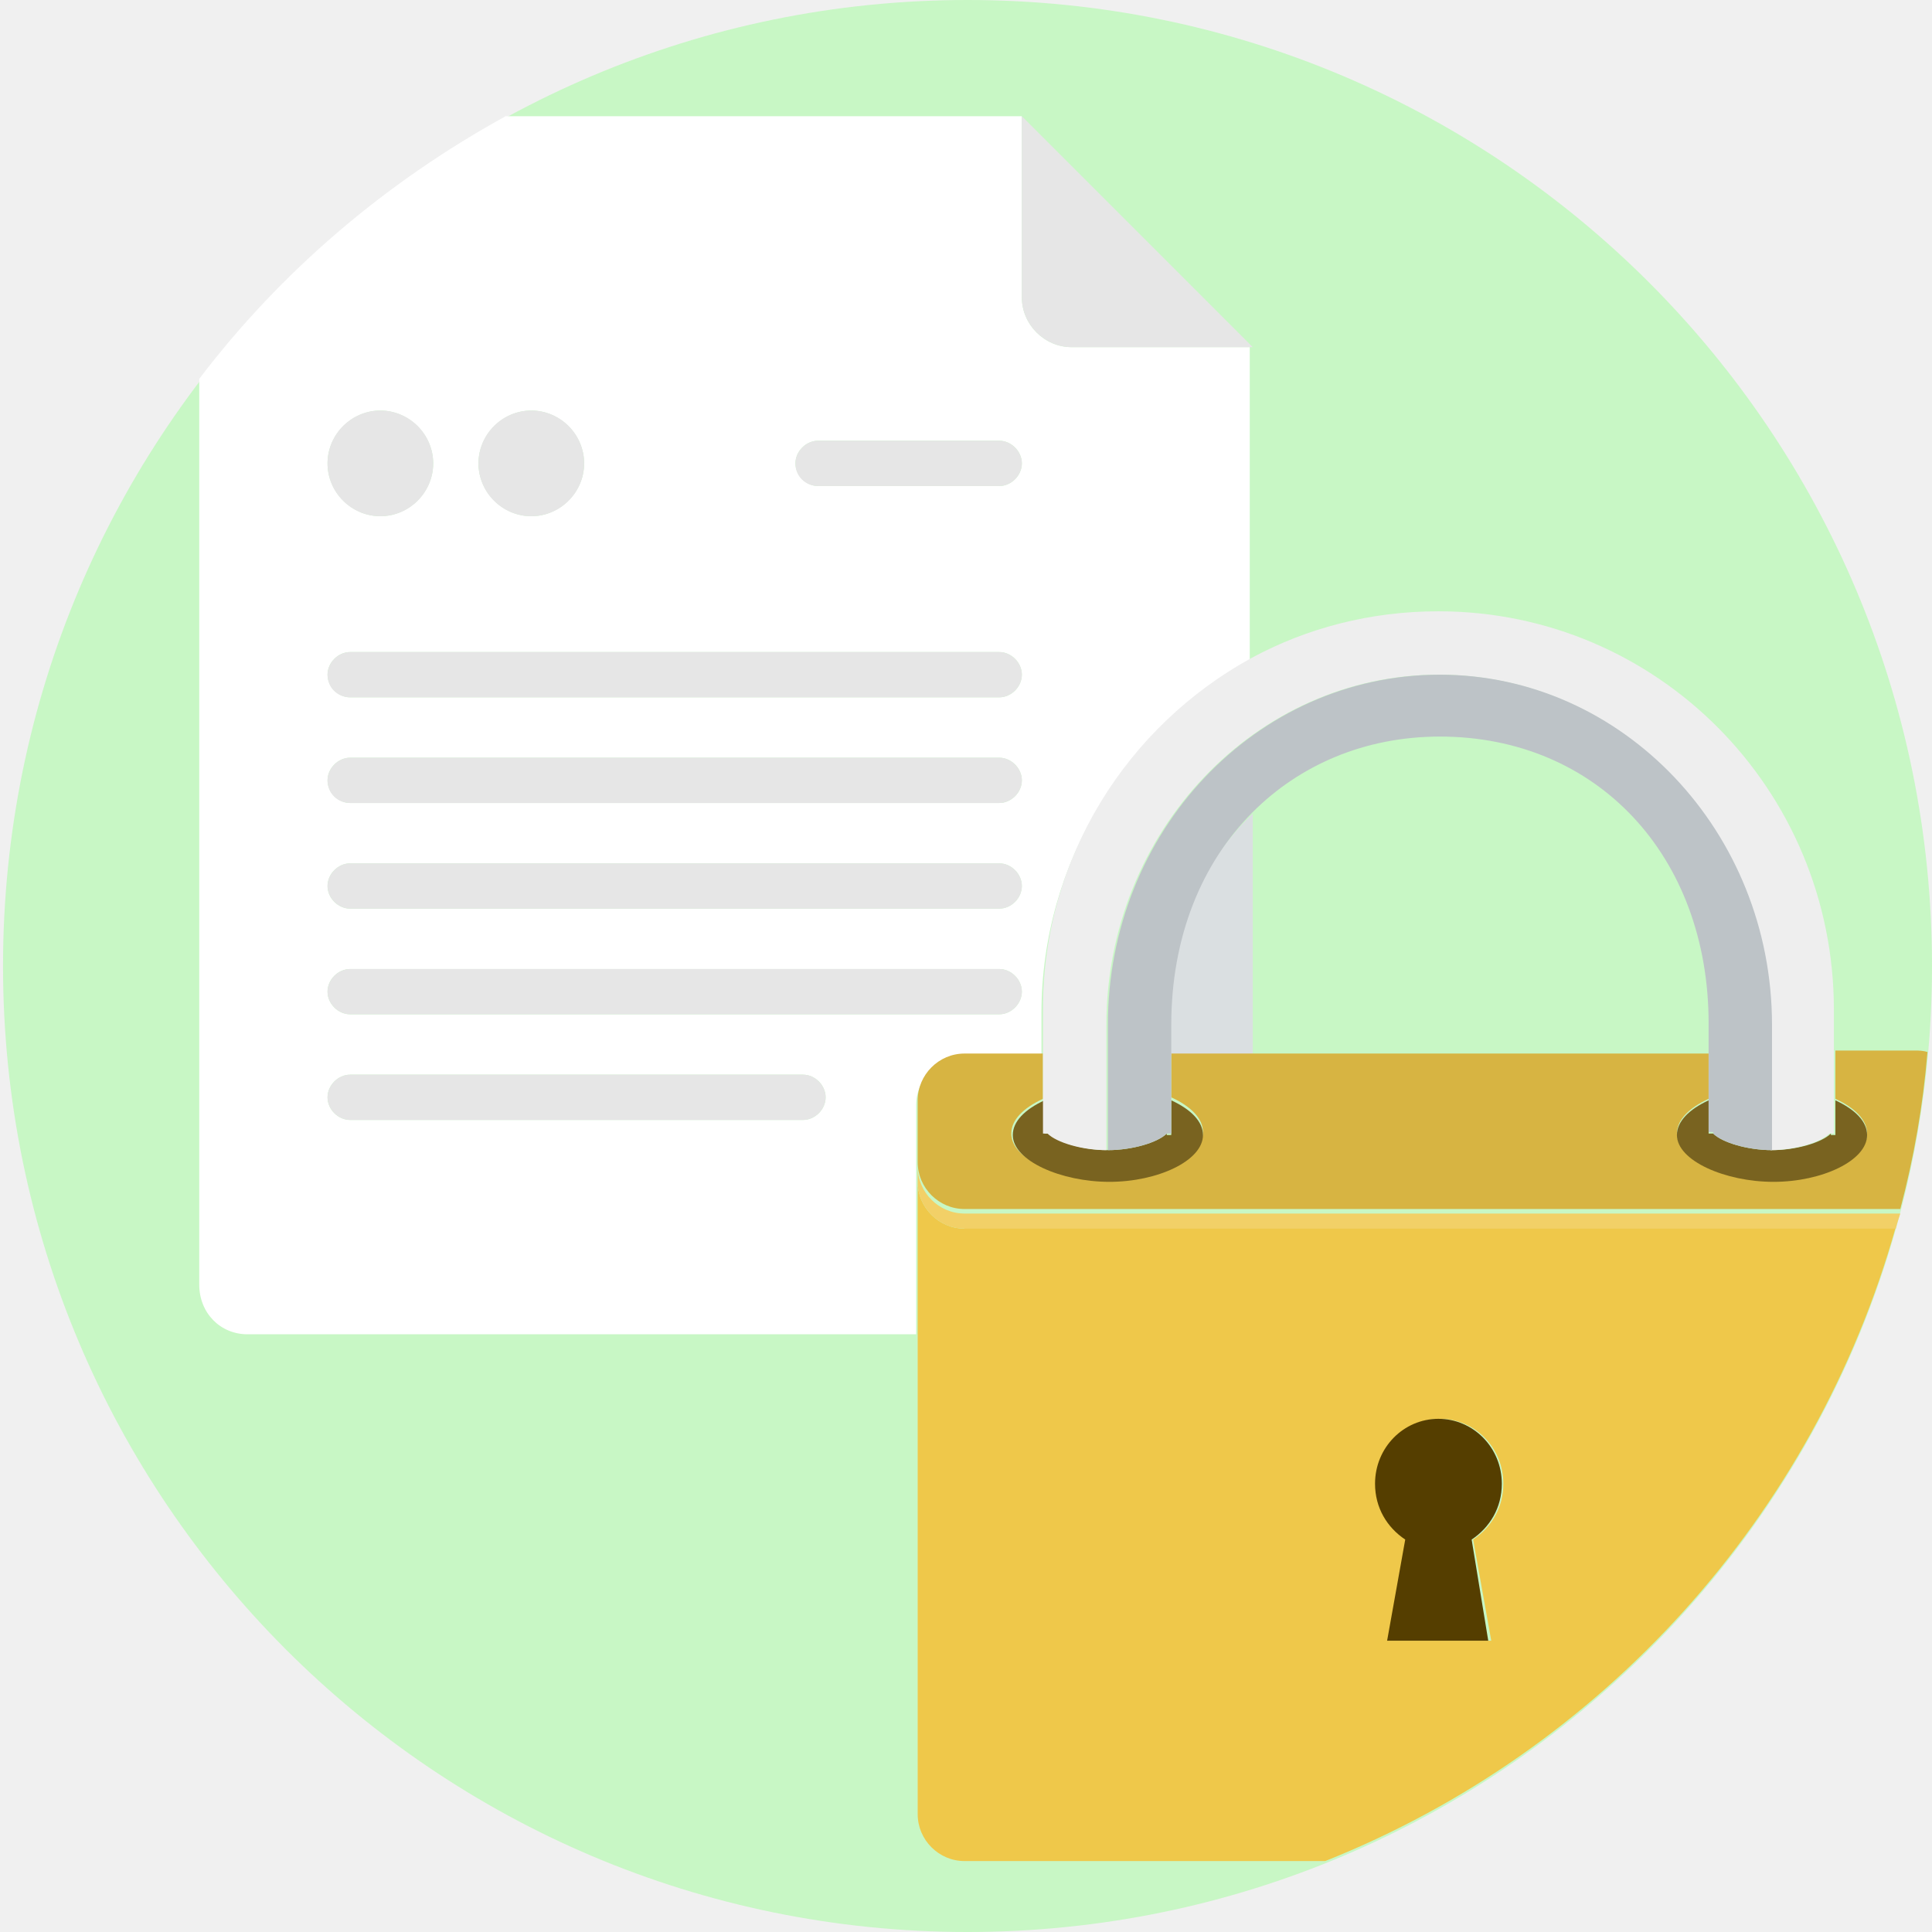
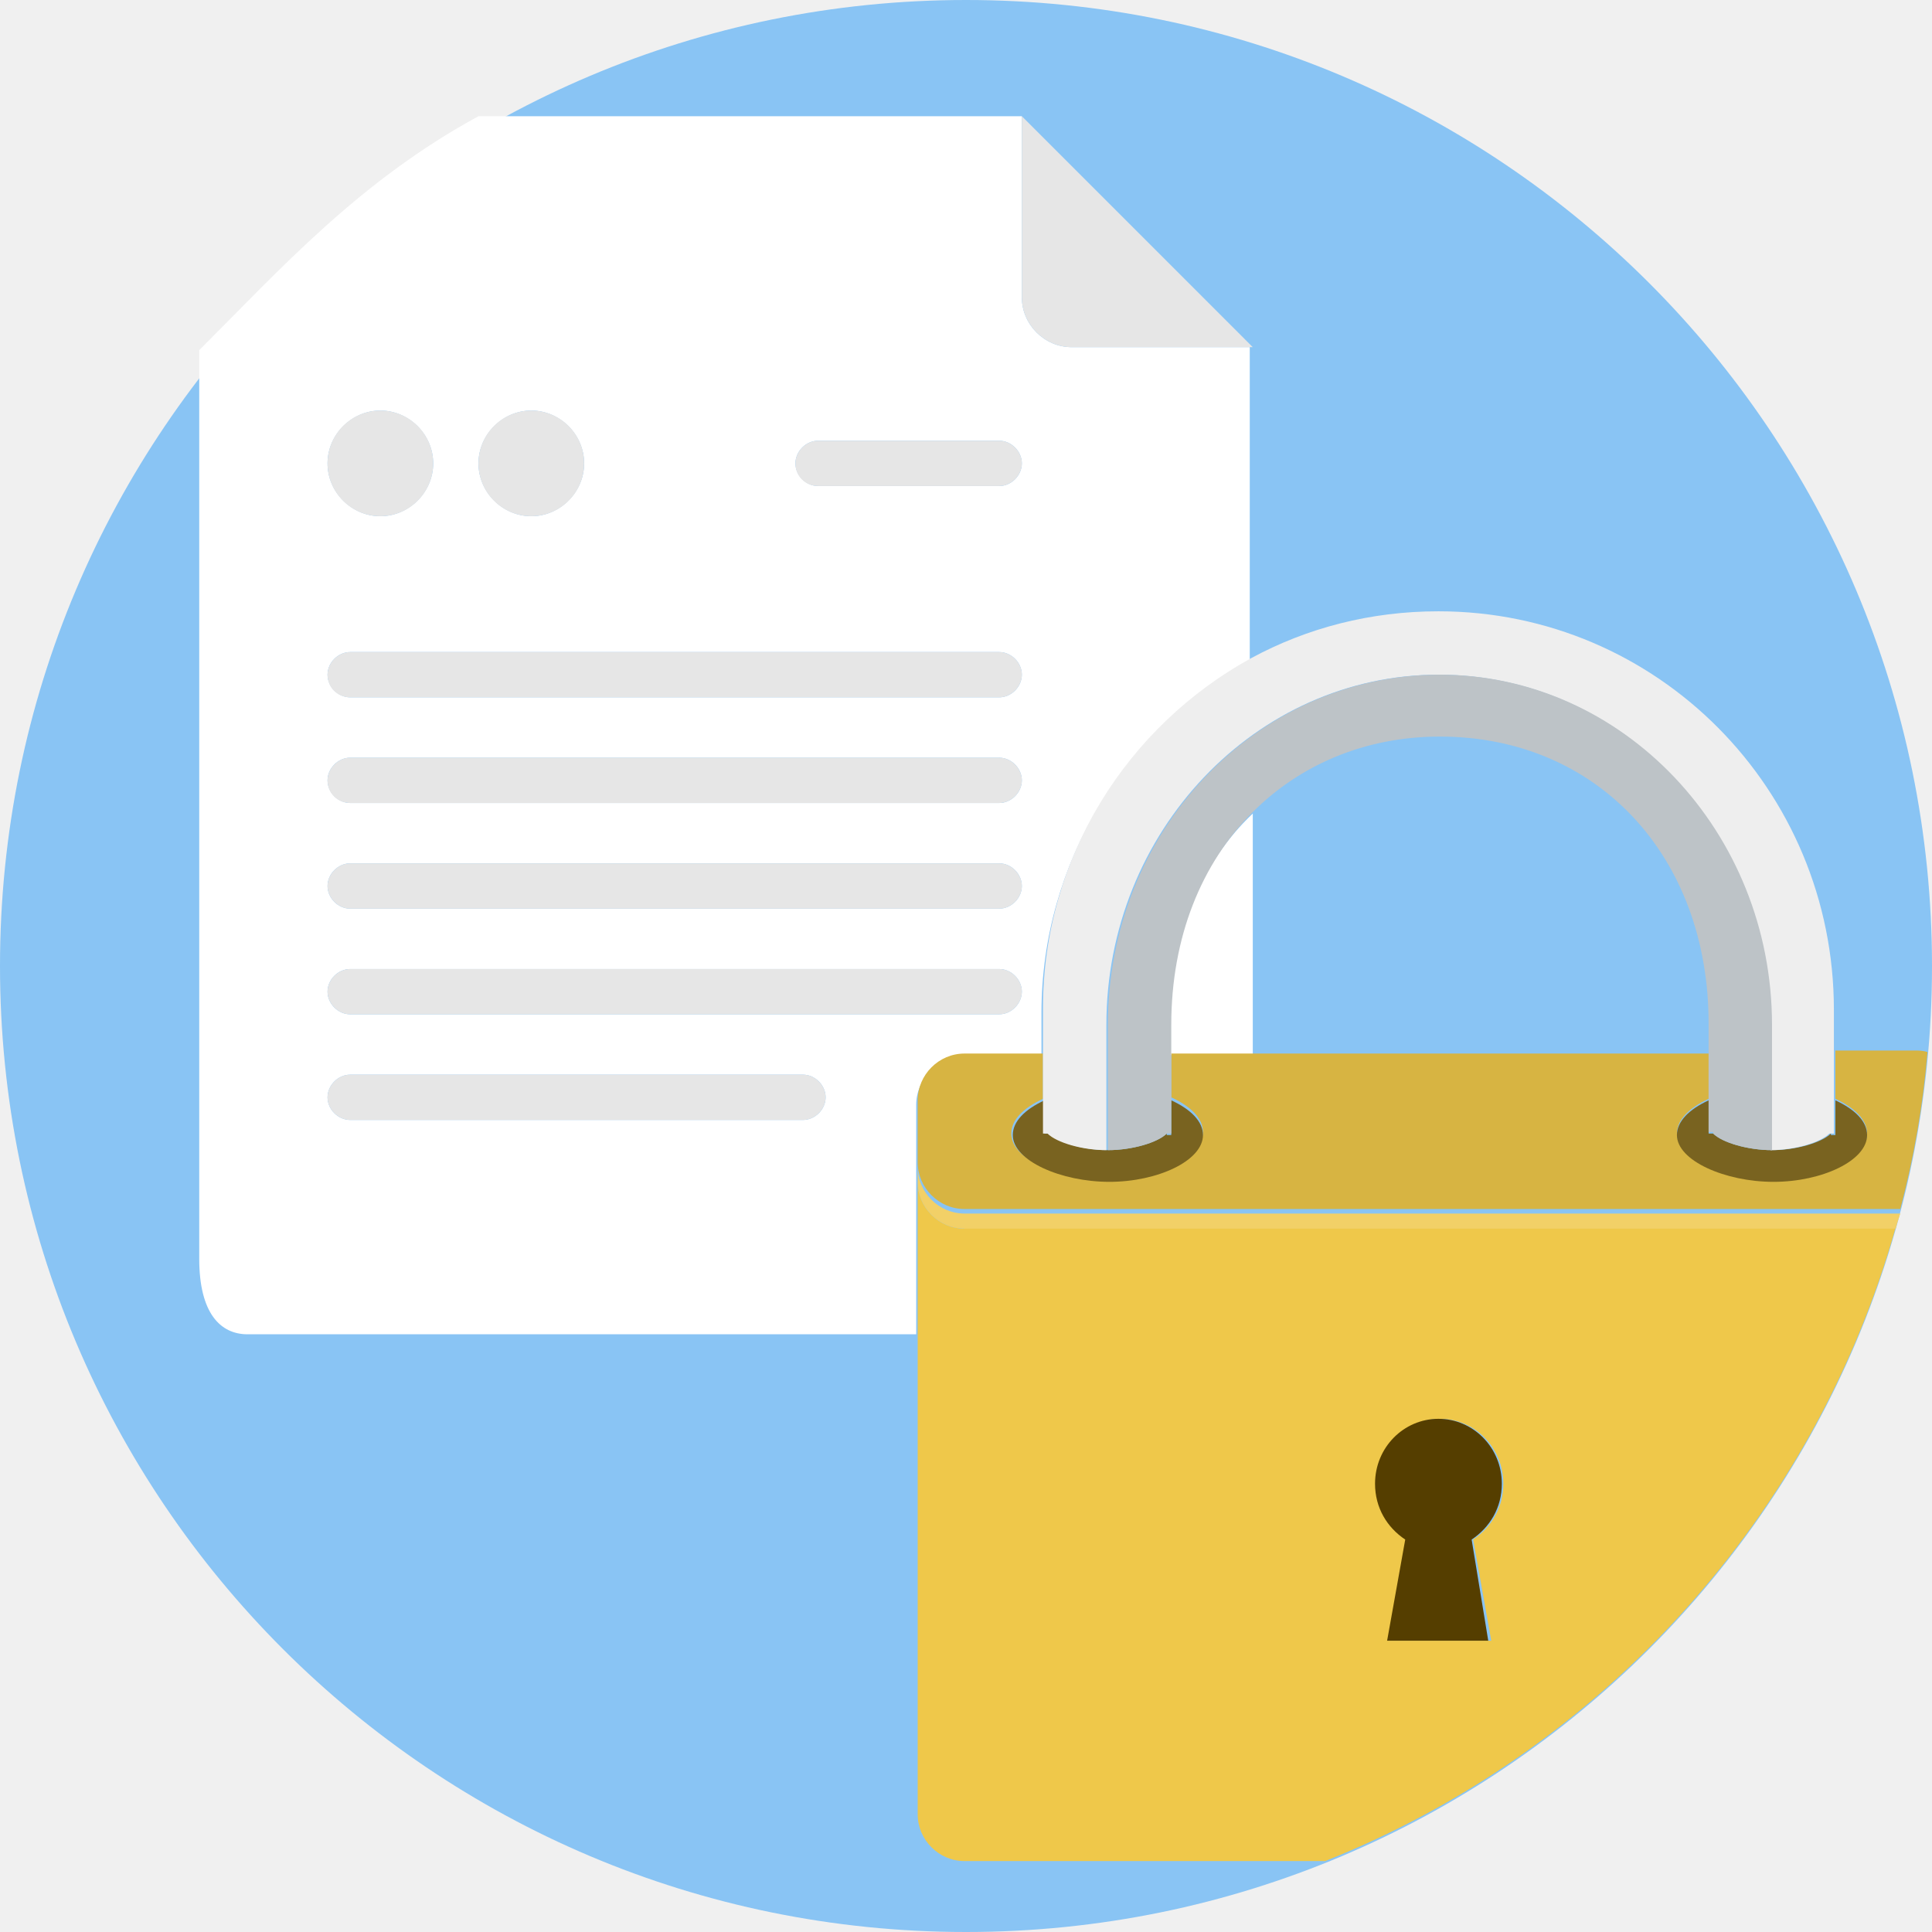
<svg xmlns="http://www.w3.org/2000/svg" version="1.1" x="0px" y="0px" viewBox="0 0 128 128" enable-background="new 0 0 128 128" xml:space="preserve">
  <g id="Layer_1">
-     <ellipse fill="#C8F7C5" cx="64.1" cy="64" rx="63.9" ry="64" />
+     <circle fill="#89C4F4" cx="64" cy="64" r="64" />
    <g>
      <path fill="none" d="M95.4,48.9c-5,0-9.3,1.8-12.4,5v16h30.3v-2C113.2,56.8,105.8,48.9,95.4,48.9z" />
      <path fill="none" d="M63.9,123.4c-1.7,0-3.1-1.4-3.1-3.1V88.4H16.4c-1.8,0-3.3-1.5-3.3-3.3v-60C4.9,35.9,0,49.4,0,64    c0,35.3,28.7,64,64,64c8.4,0,16.4-1.6,23.8-4.6H63.9z" />
      <path fill="none" d="M70.1,10.1C74.4,14.4,83,23,83,23v20.6c3.7-2,7.9-3.1,12.4-3.1c14.5,0,26.2,11.8,26.2,26.4v3h5.2    c0.3,0,0.6,0.1,0.9,0.1c0.2-2,0.3-4,0.3-6c0-35.3-28.7-64-64-64C52.9,0,42.5,2.8,33.5,7.7h34.2L70.1,10.1z" />
-       <path fill="#DADFE1" d="M77.5,67.9v2H83v-16C79.5,57.2,77.5,62.1,77.5,67.9z" />
+       <path fill="#FFFFFF" d="M77.5,67.9v2H83v-16C79.5,57.2,77.5,62.1,77.5,67.9z" />
      <path fill="#2CA4D5" d="M70.1,10.1L83,23C83,23,74.4,14.4,70.1,10.1z" />
-       <path fill="#FFFFFF" d="M16.4,88.4h44.3V78.3v-1v-3.1v-1c0-1.7,1.4-3.1,3.1-3.1h5.2v-3c0-10,5.6-18.8,13.8-23.2V23    c0.1,0-1.5,0-3.3,0H71c-1.8,0-3.3-1.5-3.3-3.3v-12H33.5C25.5,12.1,18.6,18,13.2,25.1v60C13.2,87,14.6,88.4,16.4,88.4z M54.2,29.2    h12c0.8,0,1.5,0.7,1.5,1.5c0,0.8-0.7,1.5-1.5,1.5h-12c-0.8,0-1.5-0.7-1.5-1.5C52.7,29.9,53.4,29.2,54.2,29.2z M35.2,27.2    c1.9,0,3.5,1.6,3.5,3.5c0,1.9-1.6,3.5-3.5,3.5s-3.5-1.6-3.5-3.5C31.7,28.8,33.3,27.2,35.2,27.2z M25.2,27.2c1.9,0,3.5,1.6,3.5,3.5    c0,1.9-1.6,3.5-3.5,3.5s-3.5-1.6-3.5-3.5C21.7,28.8,23.3,27.2,25.2,27.2z M23.2,43.2h43c0.8,0,1.5,0.7,1.5,1.5    c0,0.8-0.7,1.5-1.5,1.5h-43c-0.8,0-1.5-0.7-1.5-1.5C21.7,43.9,22.4,43.2,23.2,43.2z M23.2,50.2h43c0.8,0,1.5,0.7,1.5,1.5    c0,0.8-0.7,1.5-1.5,1.5h-43c-0.8,0-1.5-0.7-1.5-1.5C21.7,50.9,22.4,50.2,23.2,50.2z M23.2,57.2h43c0.8,0,1.5,0.7,1.5,1.5    s-0.7,1.5-1.5,1.5h-43c-0.8,0-1.5-0.7-1.5-1.5S22.4,57.2,23.2,57.2z M23.2,64.2h43c0.8,0,1.5,0.7,1.5,1.5s-0.7,1.5-1.5,1.5h-43    c-0.8,0-1.5-0.7-1.5-1.5S22.4,64.2,23.2,64.2z M23.2,71.2h30c0.8,0,1.5,0.7,1.5,1.5s-0.7,1.5-1.5,1.5h-30c-0.8,0-1.5-0.7-1.5-1.5    S22.4,71.2,23.2,71.2z" />
+       <path fill="#FFFFFF" d="M16.4,88.4h44.3V78.3v-1v-3.1v-1c0-1.7,1.4-3.1,3.1-3.1h5.2v-3c0-10,5.6-18.8,13.8-23.2V23    c0.1,0-1.5,0-3.3,0H71c-1.8,0-3.3-1.5-3.3-3.3v-12h-36c-7.9,4.3-13.1,10.1-18.5,15.5v60.2C13.2,87,14.6,88.4,16.4,88.4z     M54.2,29.2h12c0.8,0,1.5,0.7,1.5,1.5c0,0.8-0.7,1.5-1.5,1.5h-12c-0.8,0-1.5-0.7-1.5-1.5C52.7,29.9,53.4,29.2,54.2,29.2z     M35.2,27.2c1.9,0,3.5,1.6,3.5,3.5c0,1.9-1.6,3.5-3.5,3.5s-3.5-1.6-3.5-3.5C31.7,28.8,33.3,27.2,35.2,27.2z M25.2,27.2    c1.9,0,3.5,1.6,3.5,3.5c0,1.9-1.6,3.5-3.5,3.5s-3.5-1.6-3.5-3.5C21.7,28.8,23.3,27.2,25.2,27.2z M23.2,43.2h43    c0.8,0,1.5,0.7,1.5,1.5c0,0.8-0.7,1.5-1.5,1.5h-43c-0.8,0-1.5-0.7-1.5-1.5C21.7,43.9,22.4,43.2,23.2,43.2z M23.2,50.2h43    c0.8,0,1.5,0.7,1.5,1.5c0,0.8-0.7,1.5-1.5,1.5h-43c-0.8,0-1.5-0.7-1.5-1.5C21.7,50.9,22.4,50.2,23.2,50.2z M23.2,57.2h43    c0.8,0,1.5,0.7,1.5,1.5s-0.7,1.5-1.5,1.5h-43c-0.8,0-1.5-0.7-1.5-1.5S22.4,57.2,23.2,57.2z M23.2,64.2h43c0.8,0,1.5,0.7,1.5,1.5    s-0.7,1.5-1.5,1.5h-43c-0.8,0-1.5-0.7-1.5-1.5S22.4,64.2,23.2,64.2z M23.2,71.2h30c0.8,0,1.5,0.7,1.5,1.5s-0.7,1.5-1.5,1.5h-30    c-0.8,0-1.5-0.7-1.5-1.5S22.4,71.2,23.2,71.2z" />
      <path fill="#E6E6E6" d="M67.7,7.7v12c0,1.8,1.5,3.3,3.3,3.3h8.7c1.8,0,3.3,0,3.3,0L70.1,10.1L67.7,7.7z" />
      <circle fill="#E6E6E6" cx="25.2" cy="30.7" r="3.5" />
      <path fill="#E6E6E6" d="M23.2,46.2h43c0.8,0,1.5-0.7,1.5-1.5c0-0.8-0.7-1.5-1.5-1.5h-43c-0.8,0-1.5,0.7-1.5,1.5    C21.7,45.6,22.4,46.2,23.2,46.2z" />
      <path fill="#E6E6E6" d="M23.2,74.2h30c0.8,0,1.5-0.7,1.5-1.5s-0.7-1.5-1.5-1.5h-30c-0.8,0-1.5,0.7-1.5,1.5S22.4,74.2,23.2,74.2z" />
      <path fill="#E6E6E6" d="M23.2,53.2h43c0.8,0,1.5-0.7,1.5-1.5c0-0.8-0.7-1.5-1.5-1.5h-43c-0.8,0-1.5,0.7-1.5,1.5    C21.7,52.6,22.4,53.2,23.2,53.2z" />
      <path fill="#E6E6E6" d="M23.2,67.2h43c0.8,0,1.5-0.7,1.5-1.5s-0.7-1.5-1.5-1.5h-43c-0.8,0-1.5,0.7-1.5,1.5S22.4,67.2,23.2,67.2z" />
      <circle fill="#E6E6E6" cx="35.2" cy="30.7" r="3.5" />
      <path fill="#E6E6E6" d="M54.2,32.2h12c0.8,0,1.5-0.7,1.5-1.5c0-0.8-0.7-1.5-1.5-1.5h-12c-0.8,0-1.5,0.7-1.5,1.5    C52.7,31.6,53.4,32.2,54.2,32.2z" />
      <path fill="#E6E6E6" d="M23.2,60.2h43c0.8,0,1.5-0.7,1.5-1.5s-0.7-1.5-1.5-1.5h-43c-0.8,0-1.5,0.7-1.5,1.5S22.4,60.2,23.2,60.2z" />
      <path fill="#EFC84A" d="M63.9,81.4c-1.7,0-3.1-1.4-3.1-3.1v10.1v31.8c0,1.7,1.4,3.1,3.1,3.1h23.9c18.3-7.3,32.4-22.8,37.8-42H63.9    z M92,108.7l1.2-6.7c-1.2-0.8-2-2.1-2-3.7c0-2.4,1.9-4.3,4.2-4.3c2.3,0,4.2,1.9,4.2,4.3c0,1.6-0.8,2.9-2,3.7l1.2,6.7H92z" />
      <path fill="#D7B442" d="M121.6,69.9v2.9c1.3,0.6,2.1,1.4,2.1,2.3c0,1.7-3,3.1-6.2,3.1c-3.2,0-6.4-1.4-6.4-3.1    c0-0.9,0.8-1.7,2.1-2.3v-3H83h-5.4v2.9c1.3,0.6,2.1,1.4,2.1,2.3c0,1.7-3,3.1-6.2,3.1S67,76.9,67,75.1c0-0.9,0.8-1.7,2.1-2.3v-3    h-5.2c-1.7,0-3.1,1.4-3.1,3.1v1v3.1c0,1.7,1.4,3.1,3.1,3.1h62c0.9-3.4,1.5-6.8,1.8-10.4c-0.3-0.1-0.6-0.1-0.9-0.1H121.6z" />
      <path fill="#796320" d="M121.3,75.1c-0.6,0.6-2.3,1.1-3.9,1.1c0,0,0,0,0,0c-1.6,0-3.3-0.5-3.9-1.1h-0.3v-2.2    c-1.3,0.6-2.1,1.4-2.1,2.3c0,1.7,3.2,3.1,6.4,3.1c3.2,0,6.2-1.4,6.2-3.1c0-0.9-0.8-1.7-2.1-2.3v2.3H121.3z" />
      <path fill="#796320" d="M77.3,75.1c-0.6,0.6-2.3,1.1-3.9,1.1s-3.3-0.5-3.9-1.1h-0.3v-2.2c-1.3,0.6-2.1,1.4-2.1,2.3    c0,1.7,3.2,3.1,6.4,3.1s6.2-1.4,6.2-3.1c0-0.9-0.8-1.7-2.1-2.3v2.3H77.3z" />
      <path fill="#EEEEEE" d="M69.1,72.9v2.2h0.3c0.6,0.6,2.3,1.1,3.9,1.1v-8.3c0-12.8,9.9-23.2,22-23.2c12.2,0,22,10.4,22,23.2v8.3    c1.6,0,3.3-0.5,3.9-1.1h0.3v-2.3v-2.9v-3c0-14.6-11.7-26.4-26.2-26.4c-4.5,0-8.7,1.1-12.4,3.1c-8.2,4.5-13.8,13.2-13.8,23.2v3    V72.9z" />
      <path fill="#553E00" d="M97.5,102c1.2-0.8,2-2.1,2-3.7c0-2.4-1.9-4.3-4.2-4.3c-2.3,0-4.2,1.9-4.2,4.3c0,1.6,0.8,2.9,2,3.7    l-1.2,6.7h6.7L97.5,102z" />
      <path fill="#BDC3C7" d="M113.5,75.1c0.6,0.6,2.3,1.1,3.9,1.1c0,0,0,0,0,0v-8.3c0-12.8-9.9-23.2-22-23.2c-12.2,0-22,10.4-22,23.2    v8.3c1.6,0,3.3-0.5,3.9-1.1h0.3v-2.3v-2.9v-2c0-5.8,2-10.7,5.4-14.1c3.1-3.1,7.4-5,12.4-5c10.4,0,17.8,7.9,17.8,19v2v3v2.2H113.5z    " />
      <path fill="#F2D067" d="M63.9,80.4c-1.7,0-3.1-1.4-3.1-3.1v1c0,1.7,1.4,3.1,3.1,3.1h61.7c0.1-0.4,0.2-0.7,0.3-1H63.9z" />
    </g>
  </g>
  <g id="Layer_2">
</g>
</svg>
